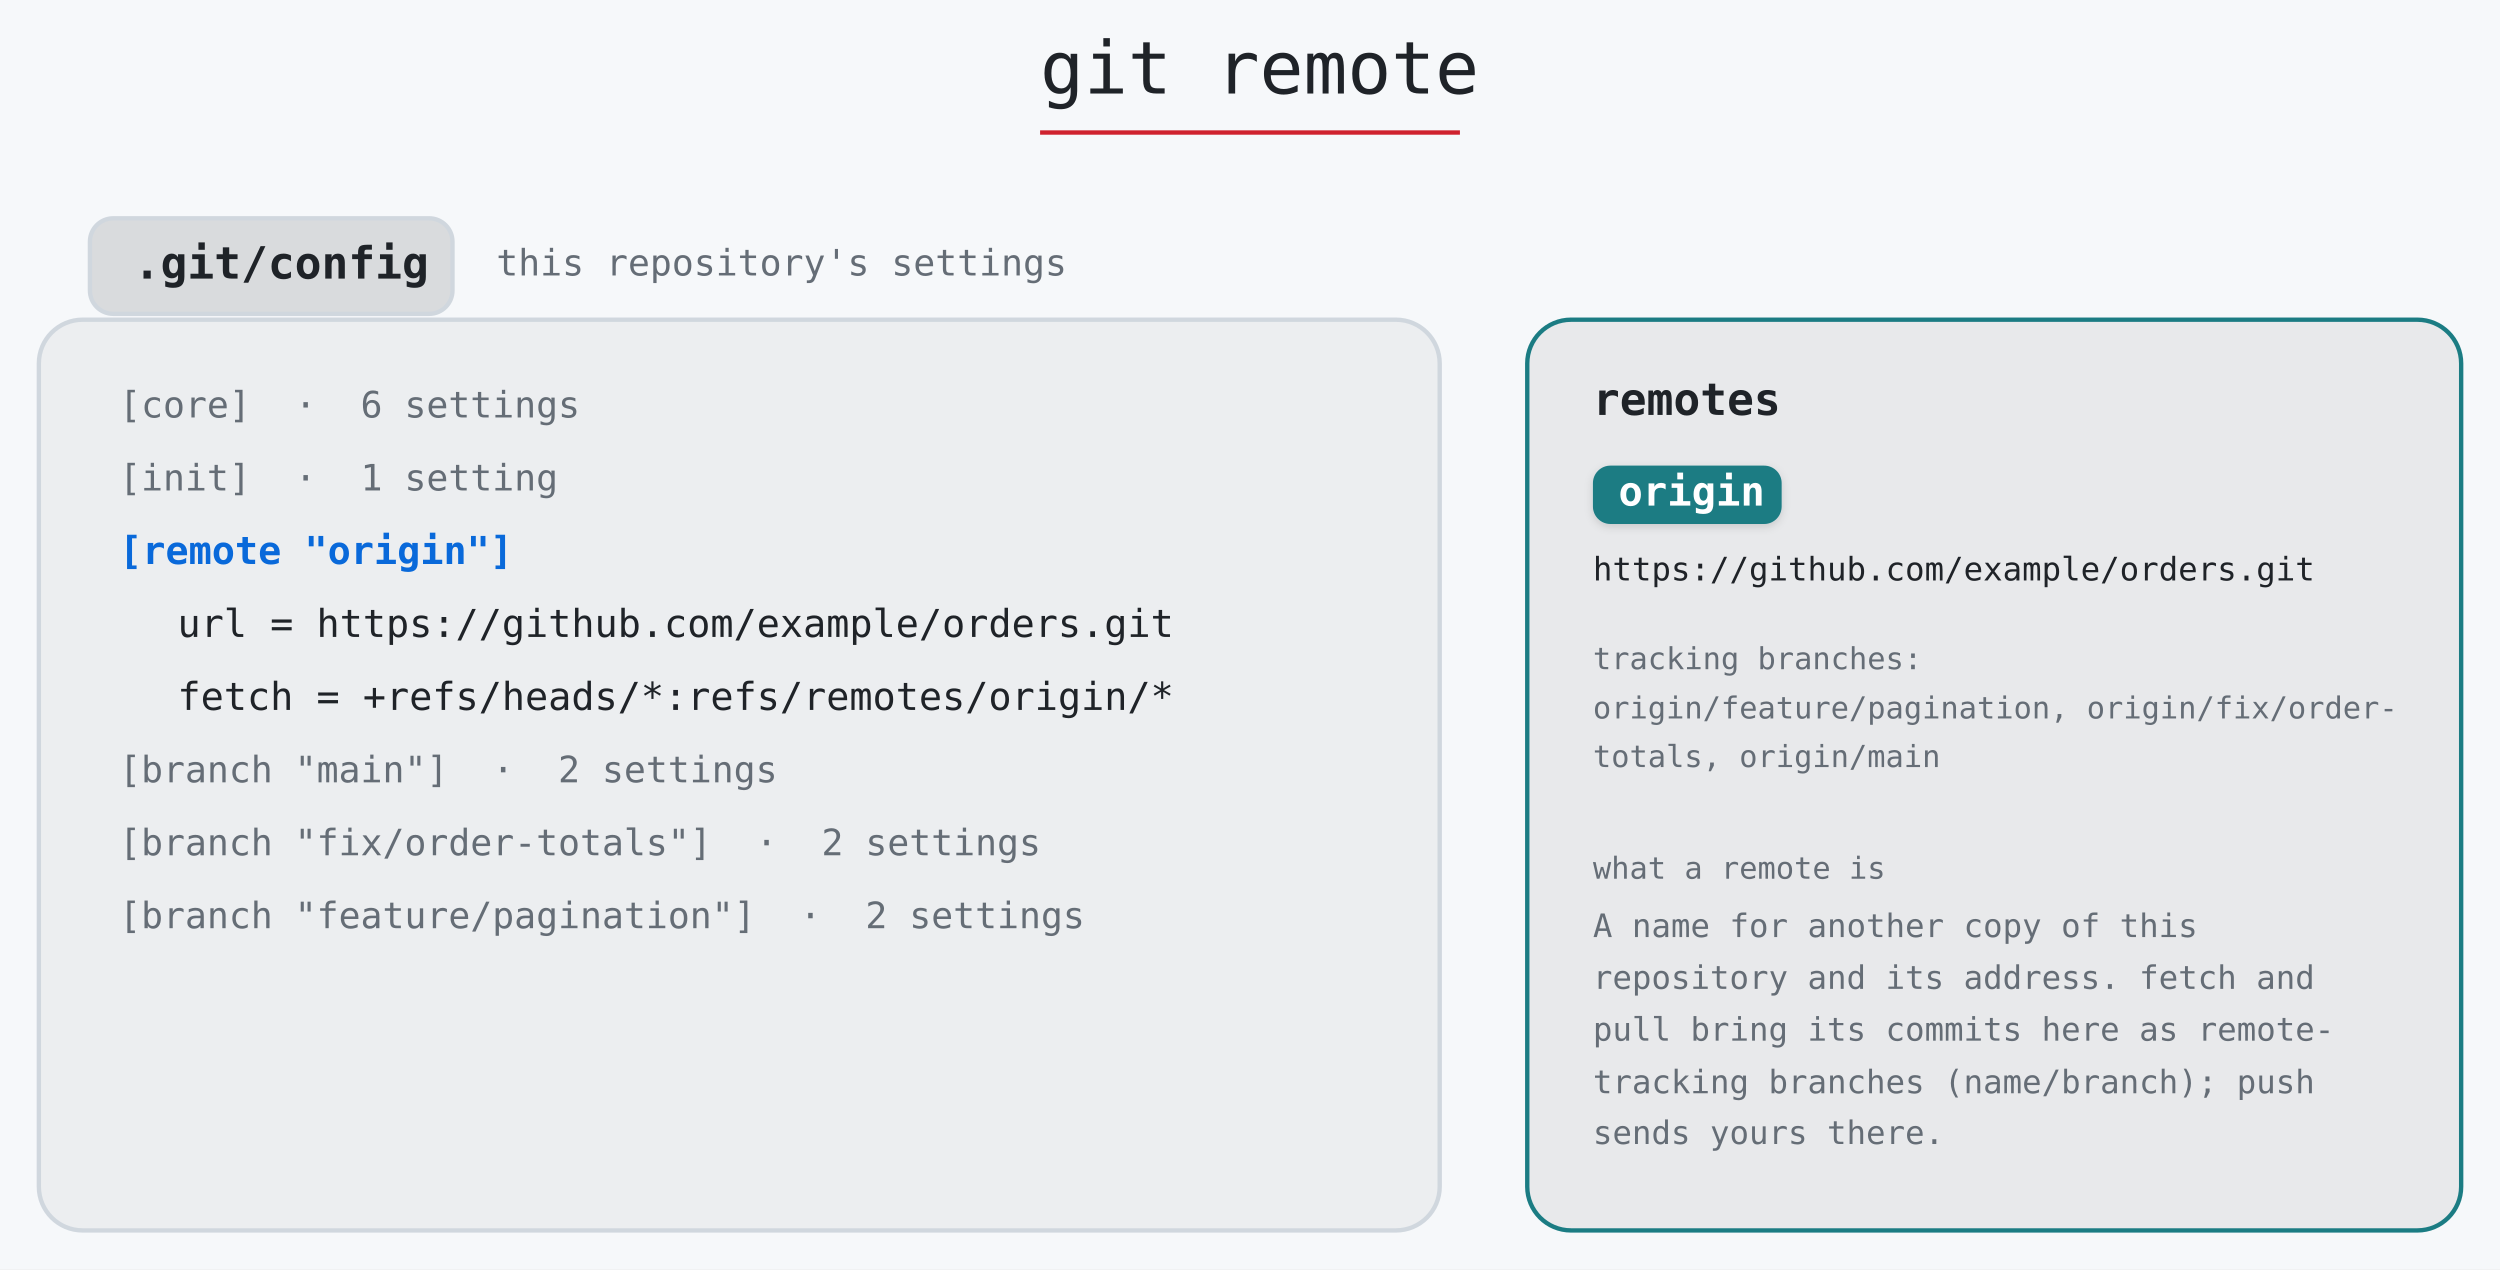
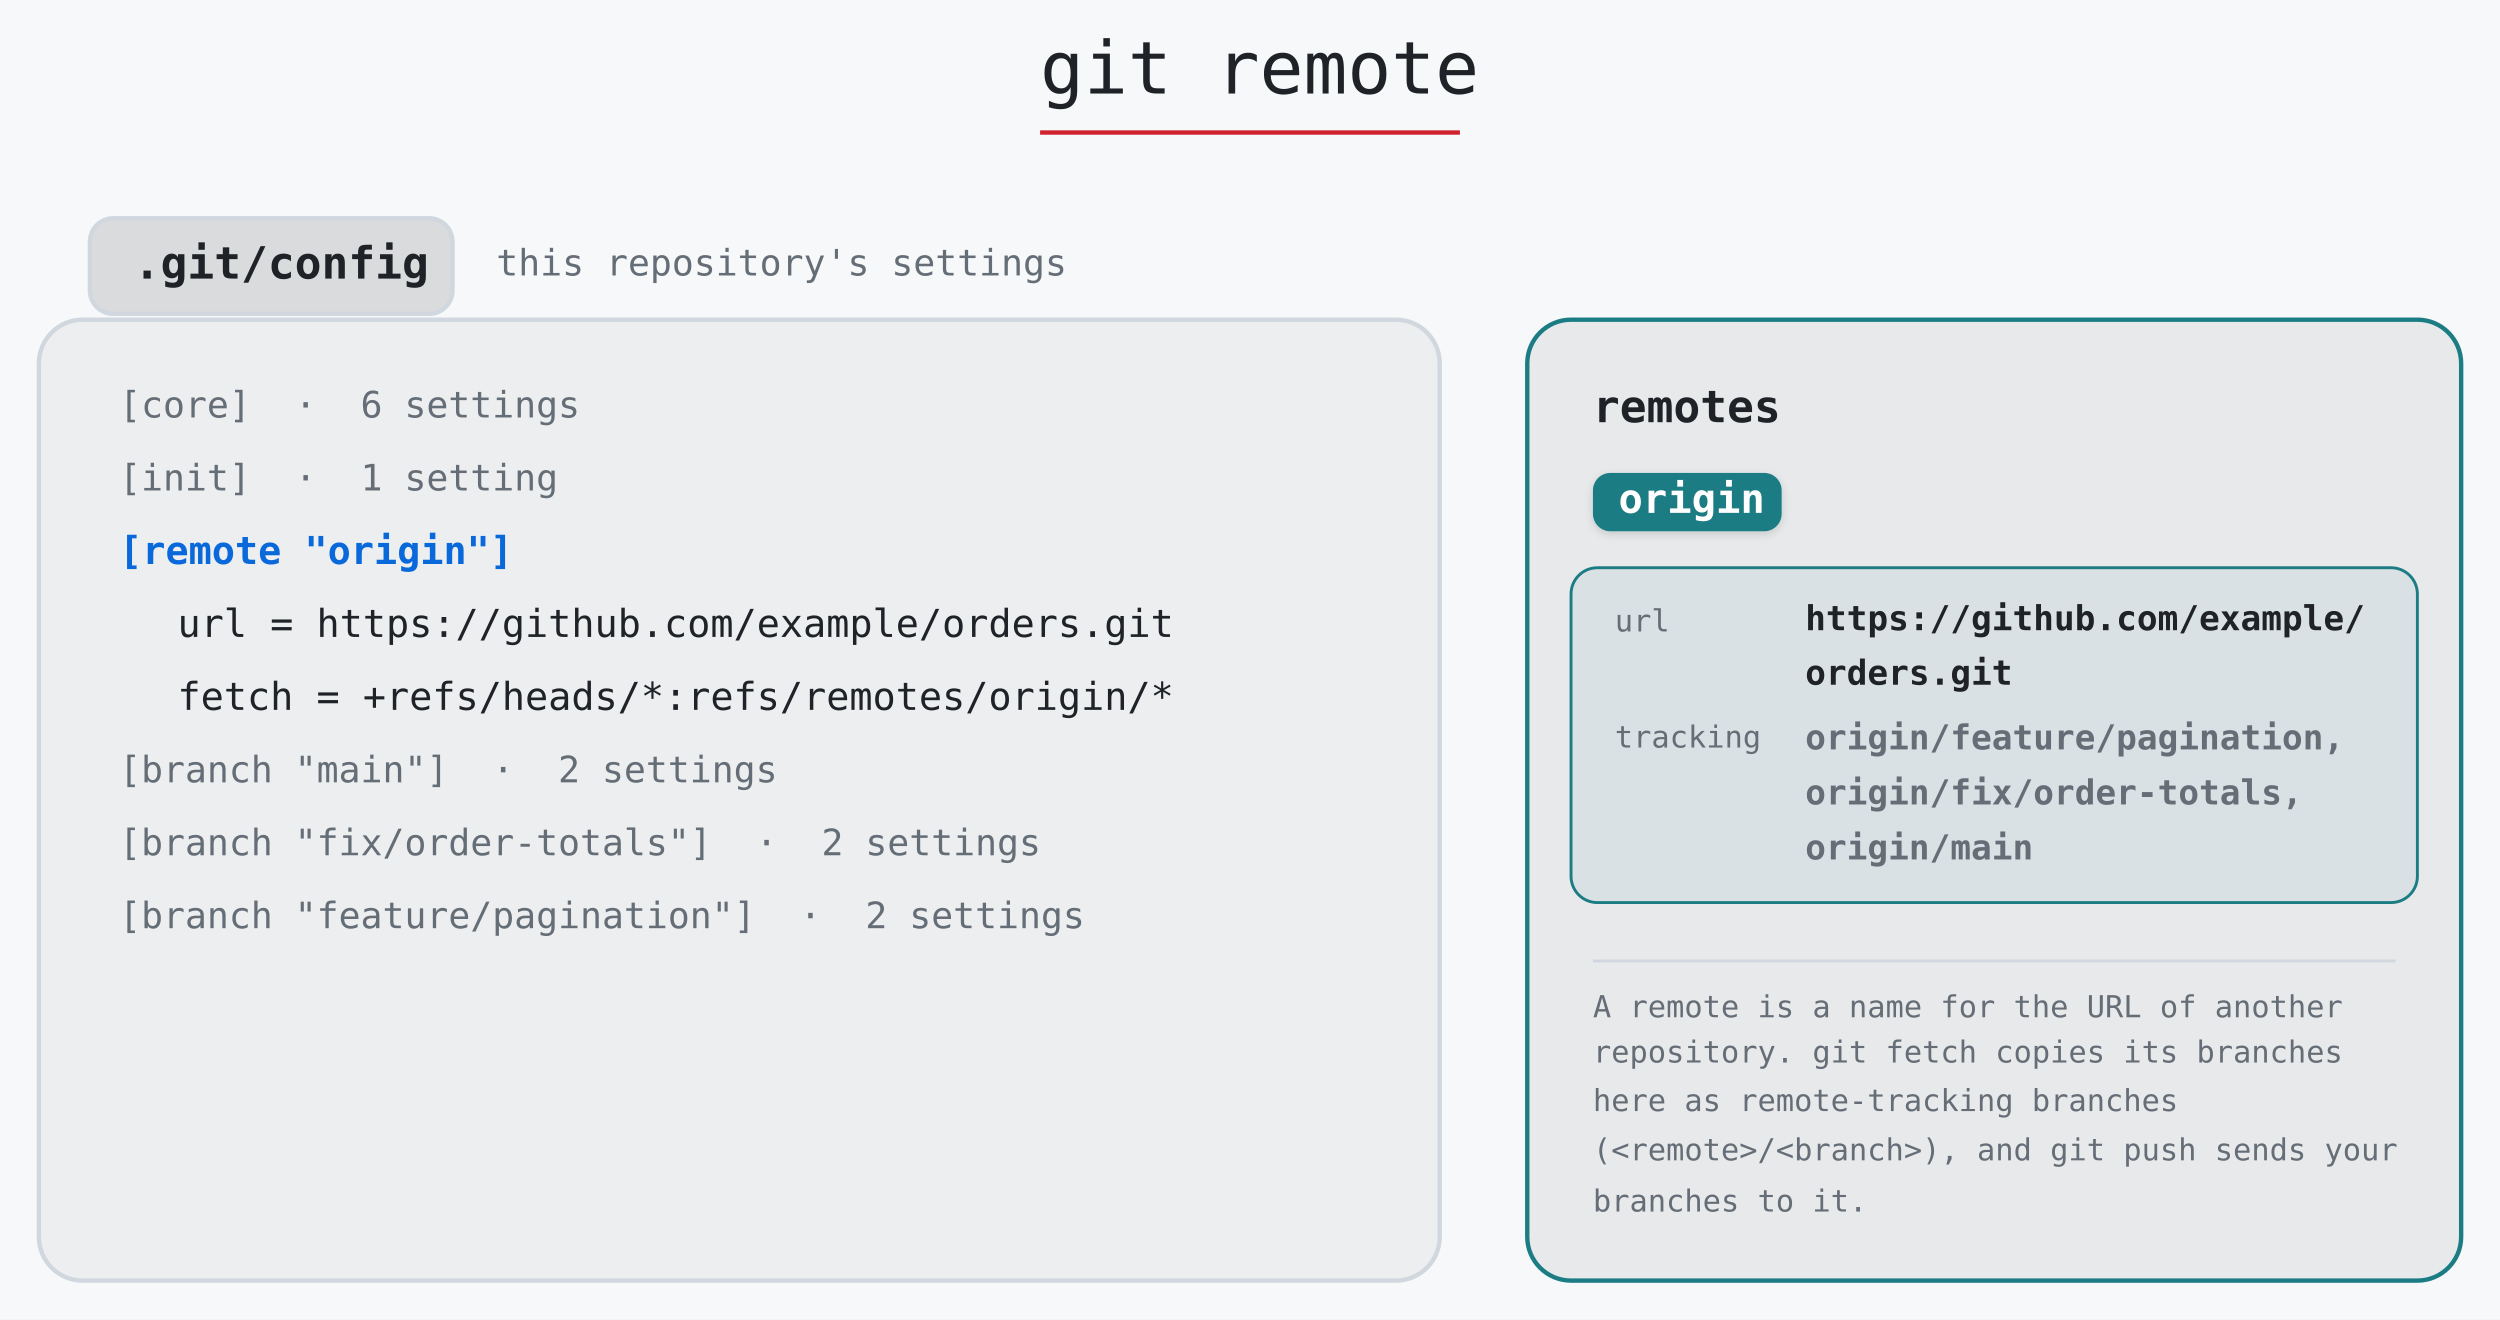
- <svg xmlns="http://www.w3.org/2000/svg" id="scene" viewBox="59.27 18.04 1801.45 914.62" width="1801.45" height="914.62" font-family="&quot;Cascadia Mono&quot;,&quot;JetBrains Mono&quot;,&quot;Fira Mono&quot;,&quot;SF Mono&quot;,Menlo,Consolas,&quot;DejaVu Sans Mono&quot;,&quot;Liberation Mono&quot;,monospace" data-scale="105.147864" data-center="0.700000 0.226834" data-frame="1920 1080">
+ <svg xmlns="http://www.w3.org/2000/svg" id="scene" viewBox="59.27 -0.03 1801.45 950.77" width="1801.45" height="950.77" font-family="&quot;Cascadia Mono&quot;,&quot;JetBrains Mono&quot;,&quot;Fira Mono&quot;,&quot;SF Mono&quot;,Menlo,Consolas,&quot;DejaVu Sans Mono&quot;,&quot;Liberation Mono&quot;,monospace" data-scale="105.147864" data-center="0.700000 0.054919" data-frame="1920 1080" data-theme="light">
  <defs>
    <filter id="shadow1" x="-60%" y="-60%" width="220%" height="220%" color-interpolation-filters="sRGB">
      <feDropShadow dx="0" dy="2.1" stdDeviation="3.15" flood-color="#000000" flood-opacity="0.14" />
    </filter>
  </defs>
-   <rect x="59.27" y="18.04" width="1801.45" height="914.62" fill="#F6F8FA" data-role="background" />
-   <rect x="87.27" y="248.41" width="1009.42" height="656.25" rx="31.54" fill="#000000" fill-opacity="0.04" stroke="#D0D7DE" stroke-width="3.15" />
-   <rect x="124.07" y="175.34" width="261.25" height="68.86" rx="16.82" fill="#000000" fill-opacity="0.12" stroke="#D0D7DE" stroke-width="3.15" />
-   <text x="155.62" y="218.8" font-size="32.11" fill="#1F2328" xml:space="preserve" font-weight="700" textLength="198.17" lengthAdjust="spacingAndGlyphs">.git/config</text>
-   <text x="416.87" y="216.54" font-size="26.27" fill="#656D76" xml:space="preserve" textLength="397.54" lengthAdjust="spacingAndGlyphs">this repository's settings</text>
-   <text x="145.1" y="318.88" font-size="26.27" fill="#656D76" xml:space="preserve" textLength="316.88" lengthAdjust="spacingAndGlyphs">[core]  ·  6 settings</text>
-   <text x="145.1" y="371.46" font-size="26.27" fill="#656D76" xml:space="preserve" textLength="301.49" lengthAdjust="spacingAndGlyphs">[init]  ·  1 setting</text>
-   <text x="145.1" y="424.44" font-size="27.73" fill="#0969DA" xml:space="preserve" font-weight="700" textLength="266.9" lengthAdjust="spacingAndGlyphs">[remote "origin"]</text>
-   <text x="187.16" y="477.02" font-size="27.73" fill="#1F2328" xml:space="preserve" textLength="695.41" lengthAdjust="spacingAndGlyphs">url = https://github.com/example/orders.git</text>
-   <text x="187.16" y="529.59" font-size="27.73" fill="#1F2328" xml:space="preserve" textLength="696.27" lengthAdjust="spacingAndGlyphs">fetch = +refs/heads/*:refs/remotes/origin/*</text>
-   <text x="145.1" y="581.75" font-size="26.27" fill="#656D76" xml:space="preserve" textLength="455.42" lengthAdjust="spacingAndGlyphs">[branch "main"]  ·  2 settings</text>
-   <text x="145.1" y="634.33" font-size="26.27" fill="#656D76" xml:space="preserve" textLength="640.13" lengthAdjust="spacingAndGlyphs">[branch "fix/order-totals"]  ·  2 settings</text>
-   <text x="145.1" y="686.9" font-size="26.27" fill="#656D76" xml:space="preserve" textLength="670.91" lengthAdjust="spacingAndGlyphs">[branch "feature/pagination"]  ·  2 settings</text>
-   <rect x="1159.78" y="248.41" width="672.95" height="656.25" rx="31.54" fill="#000000" fill-opacity="0.06" stroke="#1B7C83" stroke-width="3.15" />
-   <text x="1207.1" y="317.03" font-size="32.11" fill="#1F2328" xml:space="preserve" font-weight="700" textLength="128.93" lengthAdjust="spacingAndGlyphs">remotes</text>
-   <rect x="1207.1" y="353.56" width="136" height="42.06" rx="12.62" fill="#1B7C83" filter="url(#shadow1)" data-role="ref" />
-   <text x="1225.5" y="382.34" font-size="29.19" fill="#FFFFFF" xml:space="preserve" font-weight="700" textLength="99.2" lengthAdjust="spacingAndGlyphs" data-role="ref">origin</text>
-   <text x="1207.1" y="436.3" font-size="23.35" fill="#1F2328" xml:space="preserve" textLength="503.15" lengthAdjust="spacingAndGlyphs">https://github.com/example/orders.git</text>
-   <text x="1207.1" y="500.25" font-size="21.89" fill="#656D76" xml:space="preserve" textLength="225.59" lengthAdjust="spacingAndGlyphs">tracking branches:</text>
-   <text x="1207.1" y="535.76" font-size="21.89" fill="#656D76" xml:space="preserve" textLength="562.17" lengthAdjust="spacingAndGlyphs">origin/feature/pagination, origin/fix/order-</text>
-   <text x="1207.1" y="570.75" font-size="21.89" fill="#656D76" xml:space="preserve" textLength="241.49" lengthAdjust="spacingAndGlyphs">totals, origin/main</text>
-   <text x="1207.1" y="651.22" font-size="21.89" fill="#656D76" xml:space="preserve" textLength="203.01" lengthAdjust="spacingAndGlyphs">what a remote is</text>
-   <text x="1207.1" y="693.29" font-size="23.35" fill="#656D76" xml:space="preserve" textLength="422.15" lengthAdjust="spacingAndGlyphs">A name for another copy of this</text>
-   <text x="1207.1" y="730.61" font-size="23.35" fill="#656D76" xml:space="preserve" textLength="503.88" lengthAdjust="spacingAndGlyphs">repository and its address. fetch and</text>
-   <text x="1207.1" y="767.94" font-size="23.35" fill="#656D76" xml:space="preserve" textLength="517.19" lengthAdjust="spacingAndGlyphs">pull bring its commits here as remote-</text>
-   <text x="1207.1" y="805.81" font-size="23.35" fill="#656D76" xml:space="preserve" textLength="503.88" lengthAdjust="spacingAndGlyphs">tracking branches (name/branch); push</text>
-   <text x="1207.1" y="842.41" font-size="23.35" fill="#656D76" xml:space="preserve" textLength="239.9" lengthAdjust="spacingAndGlyphs">sends yours there.</text>
-   <text x="808.74" y="85.45" font-size="52.54" fill="#1F2328" xml:space="preserve" textLength="302.52" lengthAdjust="spacingAndGlyphs" data-role="title">git remote</text>
-   <line x1="808.74" y1="113.53" x2="1111.26" y2="113.53" fill="none" stroke="#CF222E" stroke-width="3.15" data-role="title" />
+   <rect x="59.27" y="-0.03" width="1801.45" height="950.77" fill="#F6F8FA" data-role="background" />
+   <rect x="87.27" y="230.33" width="1009.42" height="692.41" rx="31.54" fill="#000000" fill-opacity="0.04" stroke="#D0D7DE" stroke-width="3.15" />
+   <rect x="124.07" y="157.26" width="261.25" height="68.86" rx="16.82" fill="#000000" fill-opacity="0.12" stroke="#D0D7DE" stroke-width="3.15" />
+   <text x="155.62" y="200.72" font-size="32.11" fill="#1F2328" xml:space="preserve" font-weight="700" textLength="198.17" lengthAdjust="spacingAndGlyphs">.git/config</text>
+   <text x="416.87" y="198.47" font-size="26.27" fill="#656D76" xml:space="preserve" textLength="397.54" lengthAdjust="spacingAndGlyphs">this repository's settings</text>
+   <text x="145.1" y="300.81" font-size="26.27" fill="#656D76" xml:space="preserve" textLength="316.88" lengthAdjust="spacingAndGlyphs">[core]  ·  6 settings</text>
+   <text x="145.1" y="353.38" font-size="26.27" fill="#656D76" xml:space="preserve" textLength="301.49" lengthAdjust="spacingAndGlyphs">[init]  ·  1 setting</text>
+   <text x="145.1" y="406.37" font-size="27.73" fill="#0969DA" xml:space="preserve" font-weight="700" textLength="266.9" lengthAdjust="spacingAndGlyphs">[remote "origin"]</text>
+   <text x="187.16" y="458.94" font-size="27.73" fill="#1F2328" xml:space="preserve" textLength="695.41" lengthAdjust="spacingAndGlyphs">url = https://github.com/example/orders.git</text>
+   <text x="187.16" y="511.51" font-size="27.73" fill="#1F2328" xml:space="preserve" textLength="696.27" lengthAdjust="spacingAndGlyphs">fetch = +refs/heads/*:refs/remotes/origin/*</text>
+   <text x="145.1" y="563.68" font-size="26.27" fill="#656D76" xml:space="preserve" textLength="455.42" lengthAdjust="spacingAndGlyphs">[branch "main"]  ·  2 settings</text>
+   <text x="145.1" y="616.25" font-size="26.27" fill="#656D76" xml:space="preserve" textLength="640.13" lengthAdjust="spacingAndGlyphs">[branch "fix/order-totals"]  ·  2 settings</text>
+   <text x="145.1" y="668.83" font-size="26.27" fill="#656D76" xml:space="preserve" textLength="670.91" lengthAdjust="spacingAndGlyphs">[branch "feature/pagination"]  ·  2 settings</text>
+   <rect x="1159.78" y="230.33" width="672.95" height="692.41" rx="31.54" fill="#000000" fill-opacity="0.06" stroke="#1B7C83" stroke-width="3.15" />
+   <text x="1207.1" y="304.21" font-size="32.11" fill="#1F2328" xml:space="preserve" font-weight="700" textLength="128.93" lengthAdjust="spacingAndGlyphs">remotes</text>
+   <rect x="1207.1" y="340.74" width="136" height="42.06" rx="12.62" fill="#1B7C83" filter="url(#shadow1)" data-role="ref" />
+   <text x="1225.5" y="369.52" font-size="29.19" fill="#FFFFFF" xml:space="preserve" font-weight="700" textLength="99.2" lengthAdjust="spacingAndGlyphs" data-role="ref">origin</text>
+   <rect x="1191.33" y="409.08" width="609.86" height="241.26" rx="18.93" fill="#1B7C83" fill-opacity="0.07" stroke="#1B7C83" stroke-width="2.1" />
+   <text x="1222.87" y="454.98" font-size="21.89" fill="#656D76" xml:space="preserve" textLength="35.92" lengthAdjust="spacingAndGlyphs">url</text>
+   <text x="1360.07" y="454.09" font-size="24.81" fill="#1F2328" xml:space="preserve" font-weight="700" textLength="390.38" lengthAdjust="spacingAndGlyphs">https://github.com/example/</text>
+   <text x="1360.07" y="493.36" font-size="24.81" fill="#1F2328" xml:space="preserve" font-weight="700" textLength="142.86" lengthAdjust="spacingAndGlyphs">orders.git</text>
+   <text x="1222.87" y="538.64" font-size="21.89" fill="#656D76" xml:space="preserve" textLength="100.39" lengthAdjust="spacingAndGlyphs">tracking</text>
+   <text x="1360.07" y="539.98" font-size="24.81" fill="#656D76" xml:space="preserve" font-weight="700" textLength="371.58" lengthAdjust="spacingAndGlyphs">origin/feature/pagination,</text>
+   <text x="1360.07" y="579.63" font-size="24.81" fill="#656D76" xml:space="preserve" font-weight="700" textLength="342.5" lengthAdjust="spacingAndGlyphs">origin/fix/order-totals,</text>
+   <text x="1360.07" y="619.29" font-size="24.81" fill="#656D76" xml:space="preserve" font-weight="700" textLength="157.01" lengthAdjust="spacingAndGlyphs">origin/main</text>
+   <line x1="1207.1" y1="692.4" x2="1785.41" y2="692.4" fill="none" stroke="#D0D7DE" stroke-width="2.1" />
+   <text x="1207.1" y="733" font-size="21.89" fill="#656D76" xml:space="preserve" textLength="525.06" lengthAdjust="spacingAndGlyphs">A remote is a name for the URL of another</text>
+   <text x="1207.1" y="765.6" font-size="21.89" fill="#656D76" xml:space="preserve" textLength="523.69" lengthAdjust="spacingAndGlyphs">repository. git fetch copies its branches</text>
+   <text x="1207.1" y="800.6" font-size="21.89" fill="#656D76" xml:space="preserve" textLength="407.22" lengthAdjust="spacingAndGlyphs">here as remote-tracking branches</text>
+   <text x="1207.1" y="836.1" font-size="21.89" fill="#656D76" xml:space="preserve" textLength="561.15" lengthAdjust="spacingAndGlyphs">(&lt;remote&gt;/&lt;branch&gt;), and git push sends your</text>
+   <text x="1207.1" y="872.97" font-size="21.89" fill="#656D76" xml:space="preserve" textLength="186.08" lengthAdjust="spacingAndGlyphs">branches to it.</text>
+   <text x="808.74" y="67.37" font-size="52.54" fill="#1F2328" xml:space="preserve" textLength="302.52" lengthAdjust="spacingAndGlyphs" data-role="title">git remote</text>
+   <line x1="808.74" y1="95.46" x2="1111.26" y2="95.46" fill="none" stroke="#CF222E" stroke-width="3.15" data-role="title" />
</svg>
